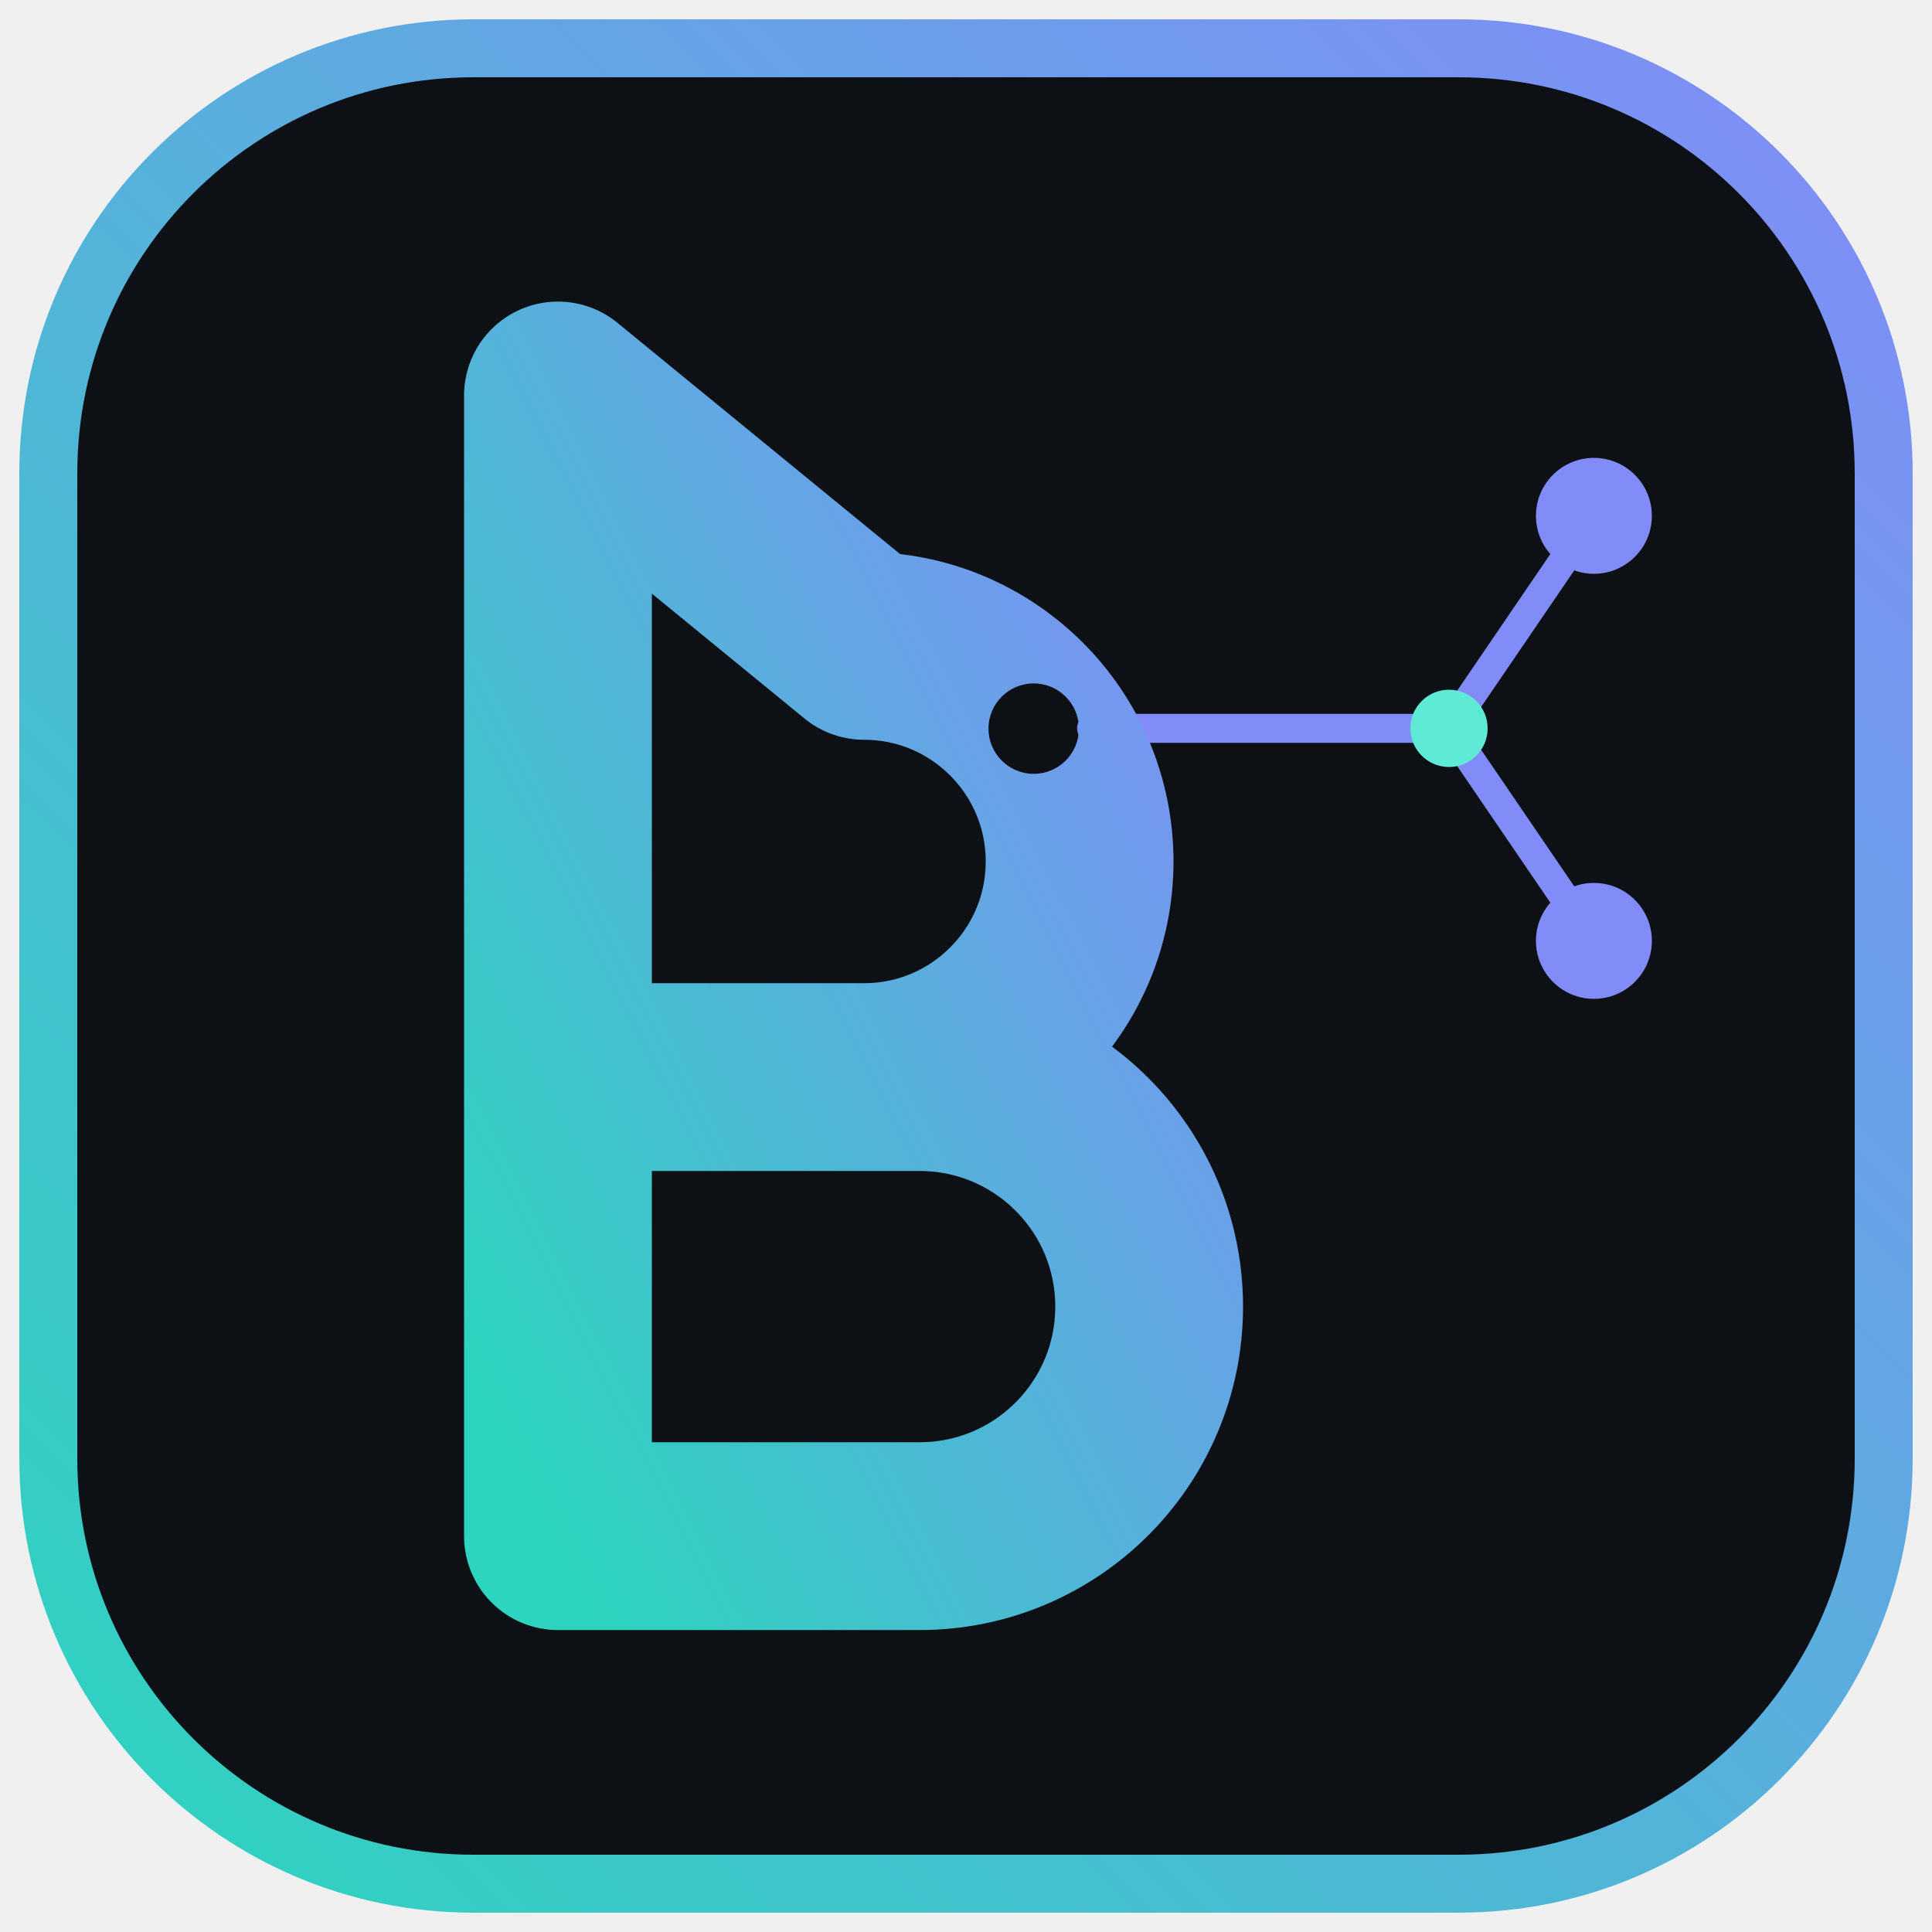
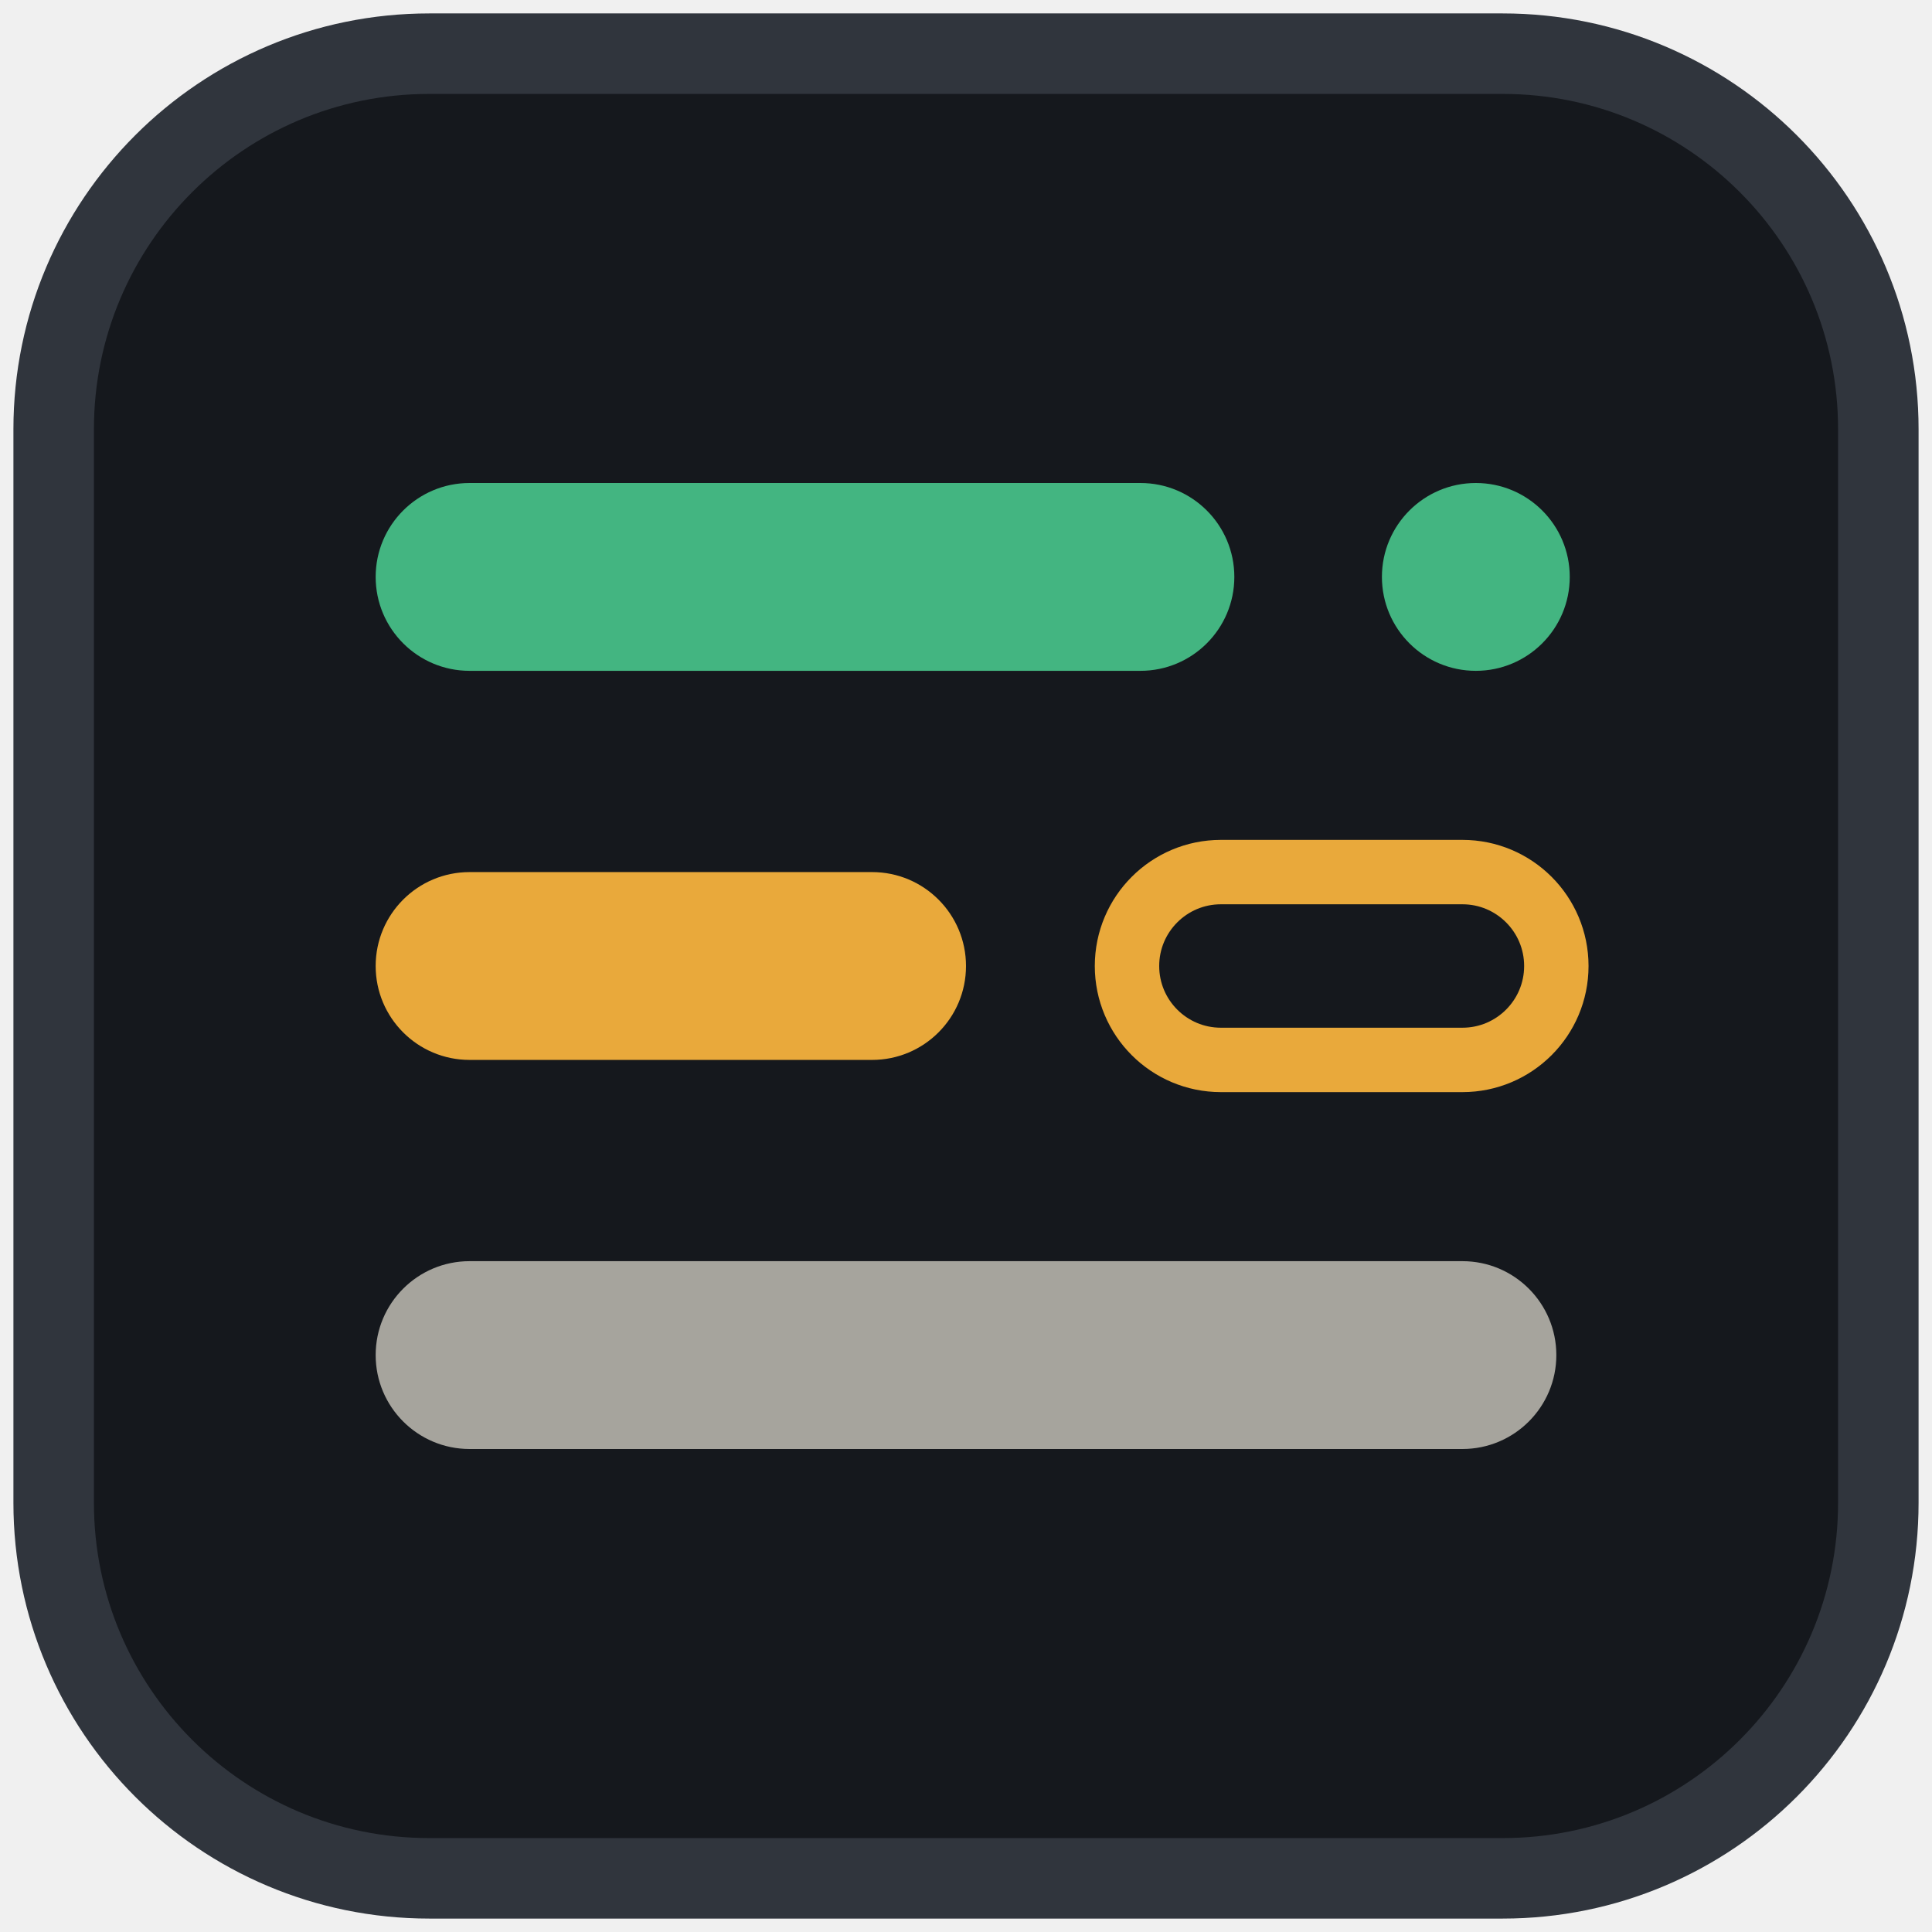
- <svg xmlns="http://www.w3.org/2000/svg" viewBox="0 0 200 200">
-   <defs>
-     <linearGradient id="g" x1="0" y1="1" x2="1" y2="0">
-       <stop offset="0" stop-color="#2DD4BF" />
-       <stop offset="1" stop-color="#818CF8" />
-     </linearGradient>
-     <mask id="m" maskUnits="userSpaceOnUse" x="0" y="0" width="200" height="200">
-       <rect width="200" height="200" fill="#fff" />
-       <circle cx="126.4" cy="69.9" r="6.5" fill="#000" />
-     </mask>
-   </defs>
-   <rect x="5" y="5" width="190" height="190" rx="44" fill="#0D1115" stroke="url(#g)" stroke-width="6" />
-   <g stroke="#818CF8" stroke-width="3" fill="none" stroke-linecap="round">
-     <path d="M113.0 75.4 L150 75.4 L165 53.4" />
-     <path d="M150 75.4 L165 97.4" />
-   </g>
-   <g fill="#818CF8">
-     <circle cx="165" cy="53.4" r="6" />
-     <circle cx="165" cy="97.4" r="6" />
-   </g>
-   <circle cx="150" cy="75.4" r="4" fill="#5EEAD4" />
-   <g transform="translate(16,25.1) scale(.72)">
-     <g mask="url(#m)" fill="none" stroke="url(#g)" stroke-width="27" stroke-linejoin="round">
-       <path d="M58 120 L110 120 A33 33 0 0 1 110 186 L58 186 L58 22 L102 58 A31 31 0 0 1 102 120 L58 120" />
-     </g>
-   </g>
+ <svg xmlns="http://www.w3.org/2000/svg" viewBox="0 0 36 36">
+   <rect x="1" y="1" width="34" height="34" rx="7" fill="#15181D" stroke="#30353D" stroke-width="1.5" />
+   <rect x="7" y="9" width="16" height="3.5" rx="1.75" fill="#43B581" />
+   <circle cx="27.5" cy="10.75" r="1.75" fill="#43B581" />
+   <rect x="7" y="16.25" width="11" height="3.5" rx="1.75" fill="#E9A93B" />
+   <rect x="21" y="16.25" width="8" height="3.5" rx="1.75" fill="none" stroke="#E9A93B" stroke-width="1.2" />
+   <rect x="7" y="23.5" width="22" height="3.5" rx="1.75" fill="#A6A49D" />
</svg>
